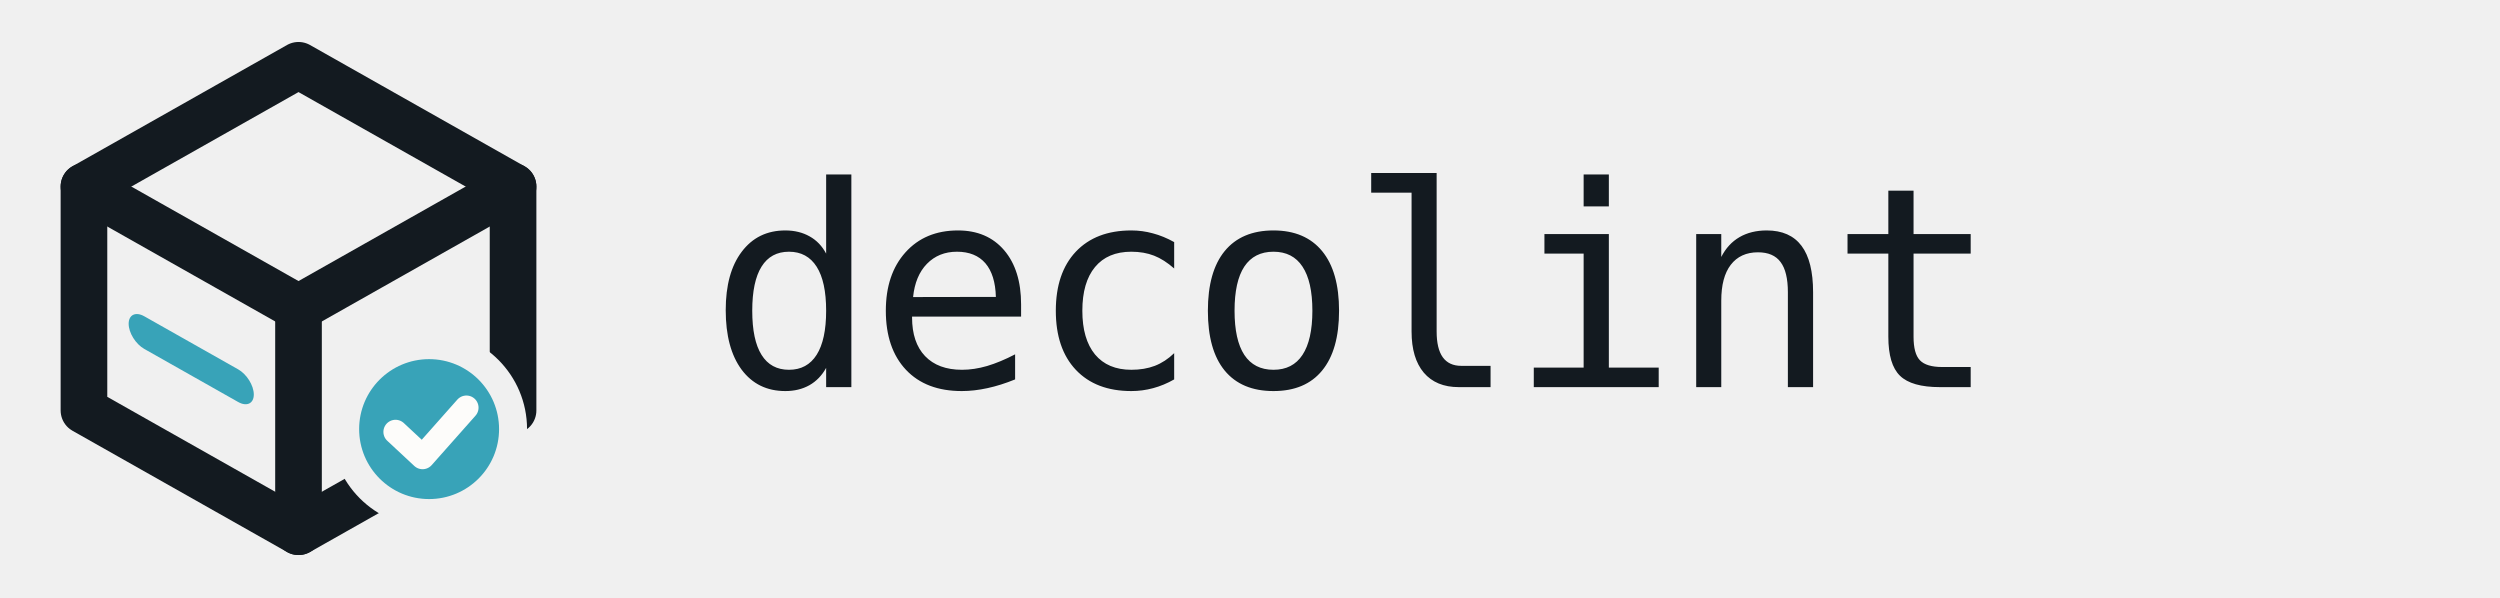
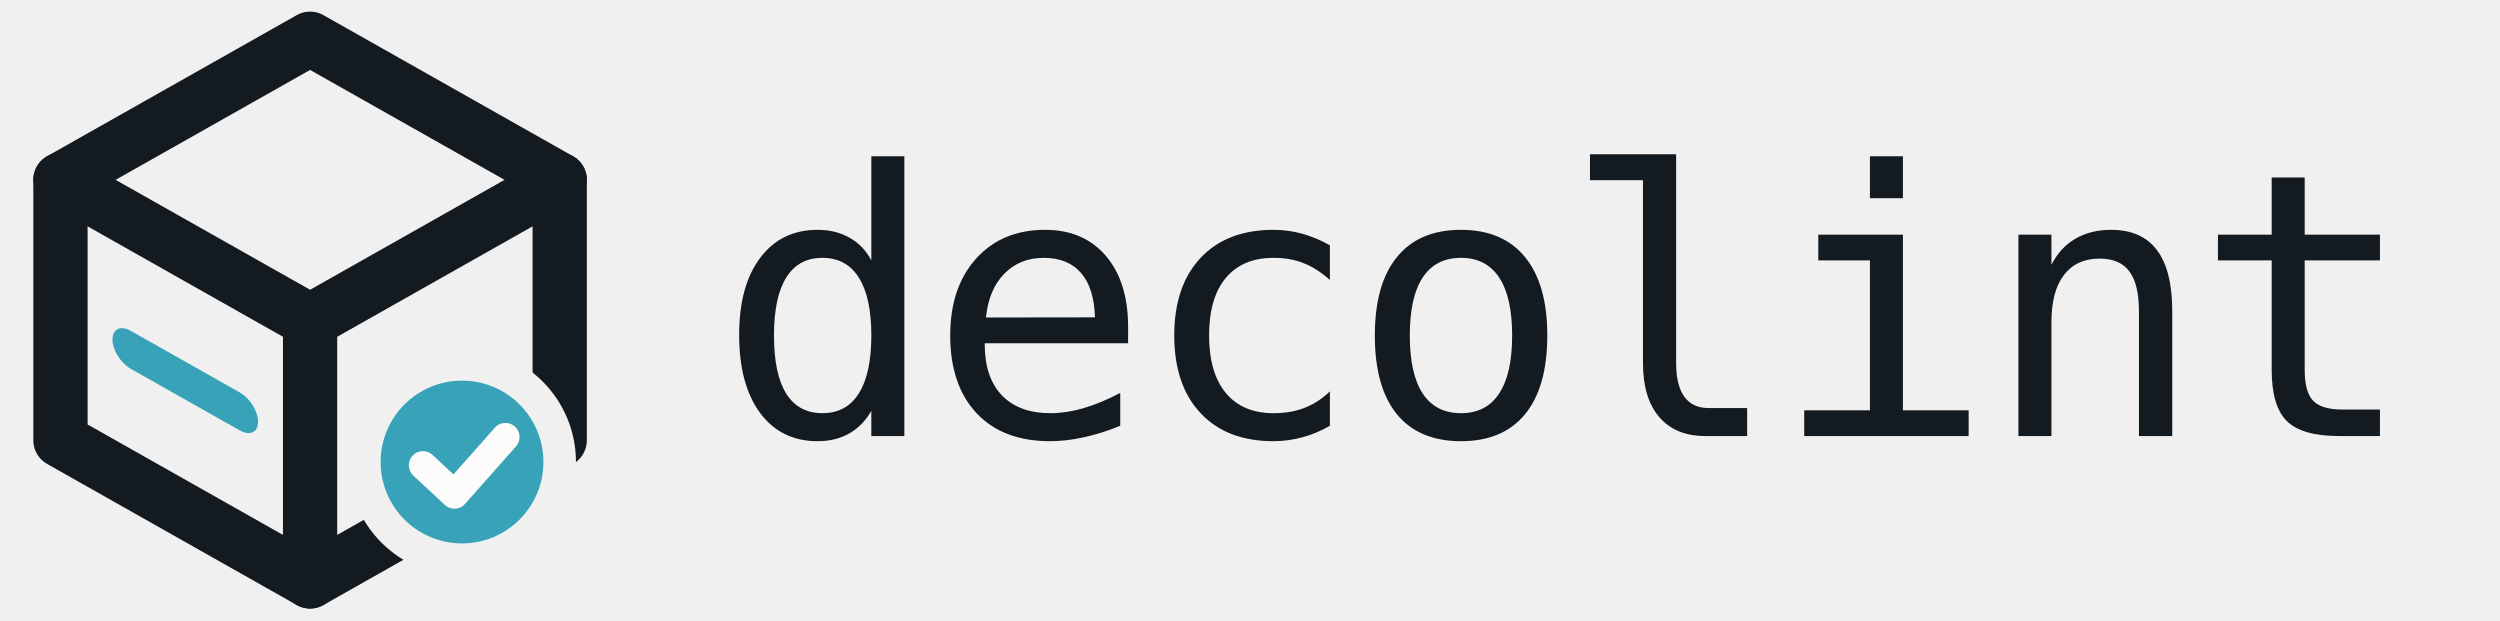
- <svg xmlns="http://www.w3.org/2000/svg" viewBox="0 0 268 64" width="268" height="64" fill="none" role="img" aria-label="decolint">
+ <svg xmlns="http://www.w3.org/2000/svg" viewBox="0 0 258 64" width="258" height="64" fill="none" role="img" aria-label="decolint">
  <mask id="cutlk" maskUnits="userSpaceOnUse" x="0" y="0" width="64" height="64">
    <rect width="64" height="64" fill="#fff" />
    <circle cx="46" cy="46" r="10.5" fill="#000" />
  </mask>
-   <g mask="url(#cutlk)" stroke="#131A20" stroke-width="5" stroke-linejoin="round" stroke-linecap="round" fill="none">
-     <path d="M32 7 55 20v24L32 57 9 44V20Z" />
-     <path d="M9 20l23 13 23-13" />
-     <path d="M32 33v24" />
+   <g transform="translate(32 32) scale(1.12) translate(-32 -32)">
+     <g mask="url(#cutlk)" stroke="#131A20" stroke-width="5" stroke-linejoin="round" stroke-linecap="round" fill="none">
+       <path d="M32 7 55 20v24L32 57 9 44V20Z" />
+       <path d="M9 20l23 13 23-13" />
+       <path d="M32 33v24" />
+     </g>
+     <g mask="url(#cutlk)" transform="matrix(0.9583 0.5417 0 1 9 20)">
+       <rect x="5" y="10.25" width="14" height="3.5" rx="1.75" fill="#38A3B8" />
+     </g>
+     <circle cx="46" cy="46" r="7.5" fill="#38A3B8" />
+     <path d="M42.4 46.3l2.9 2.7 4.7-5.3" stroke="#FDFCFA" stroke-width="2.6" stroke-linecap="round" stroke-linejoin="round" fill="none" />
  </g>
-   <g mask="url(#cutlk)" transform="matrix(0.9583 0.5417 0 1 9 20)">
-     <rect x="5" y="10.25" width="14" height="3.5" rx="1.75" fill="#38A3B8" />
-   </g>
-   <circle cx="46" cy="46" r="7.5" fill="#38A3B8" />
-   <path d="M42.4 46.3l2.9 2.7 4.7-5.3" stroke="#FDFCFA" stroke-width="2.6" stroke-linecap="round" stroke-linejoin="round" fill="none" />
-   <text x="76" y="41.5" font-family="'JetBrains Mono','SFMono-Regular',ui-monospace,monospace" font-size="30" font-weight="500" letter-spacing="-0.9" fill="#131A20">decolint</text>
+   <text x="74" y="45" font-family="'JetBrains Mono','SFMono-Regular',ui-monospace,monospace" font-size="38" font-weight="500" letter-spacing="-1.1" fill="#131A20">decolint</text>
</svg>
